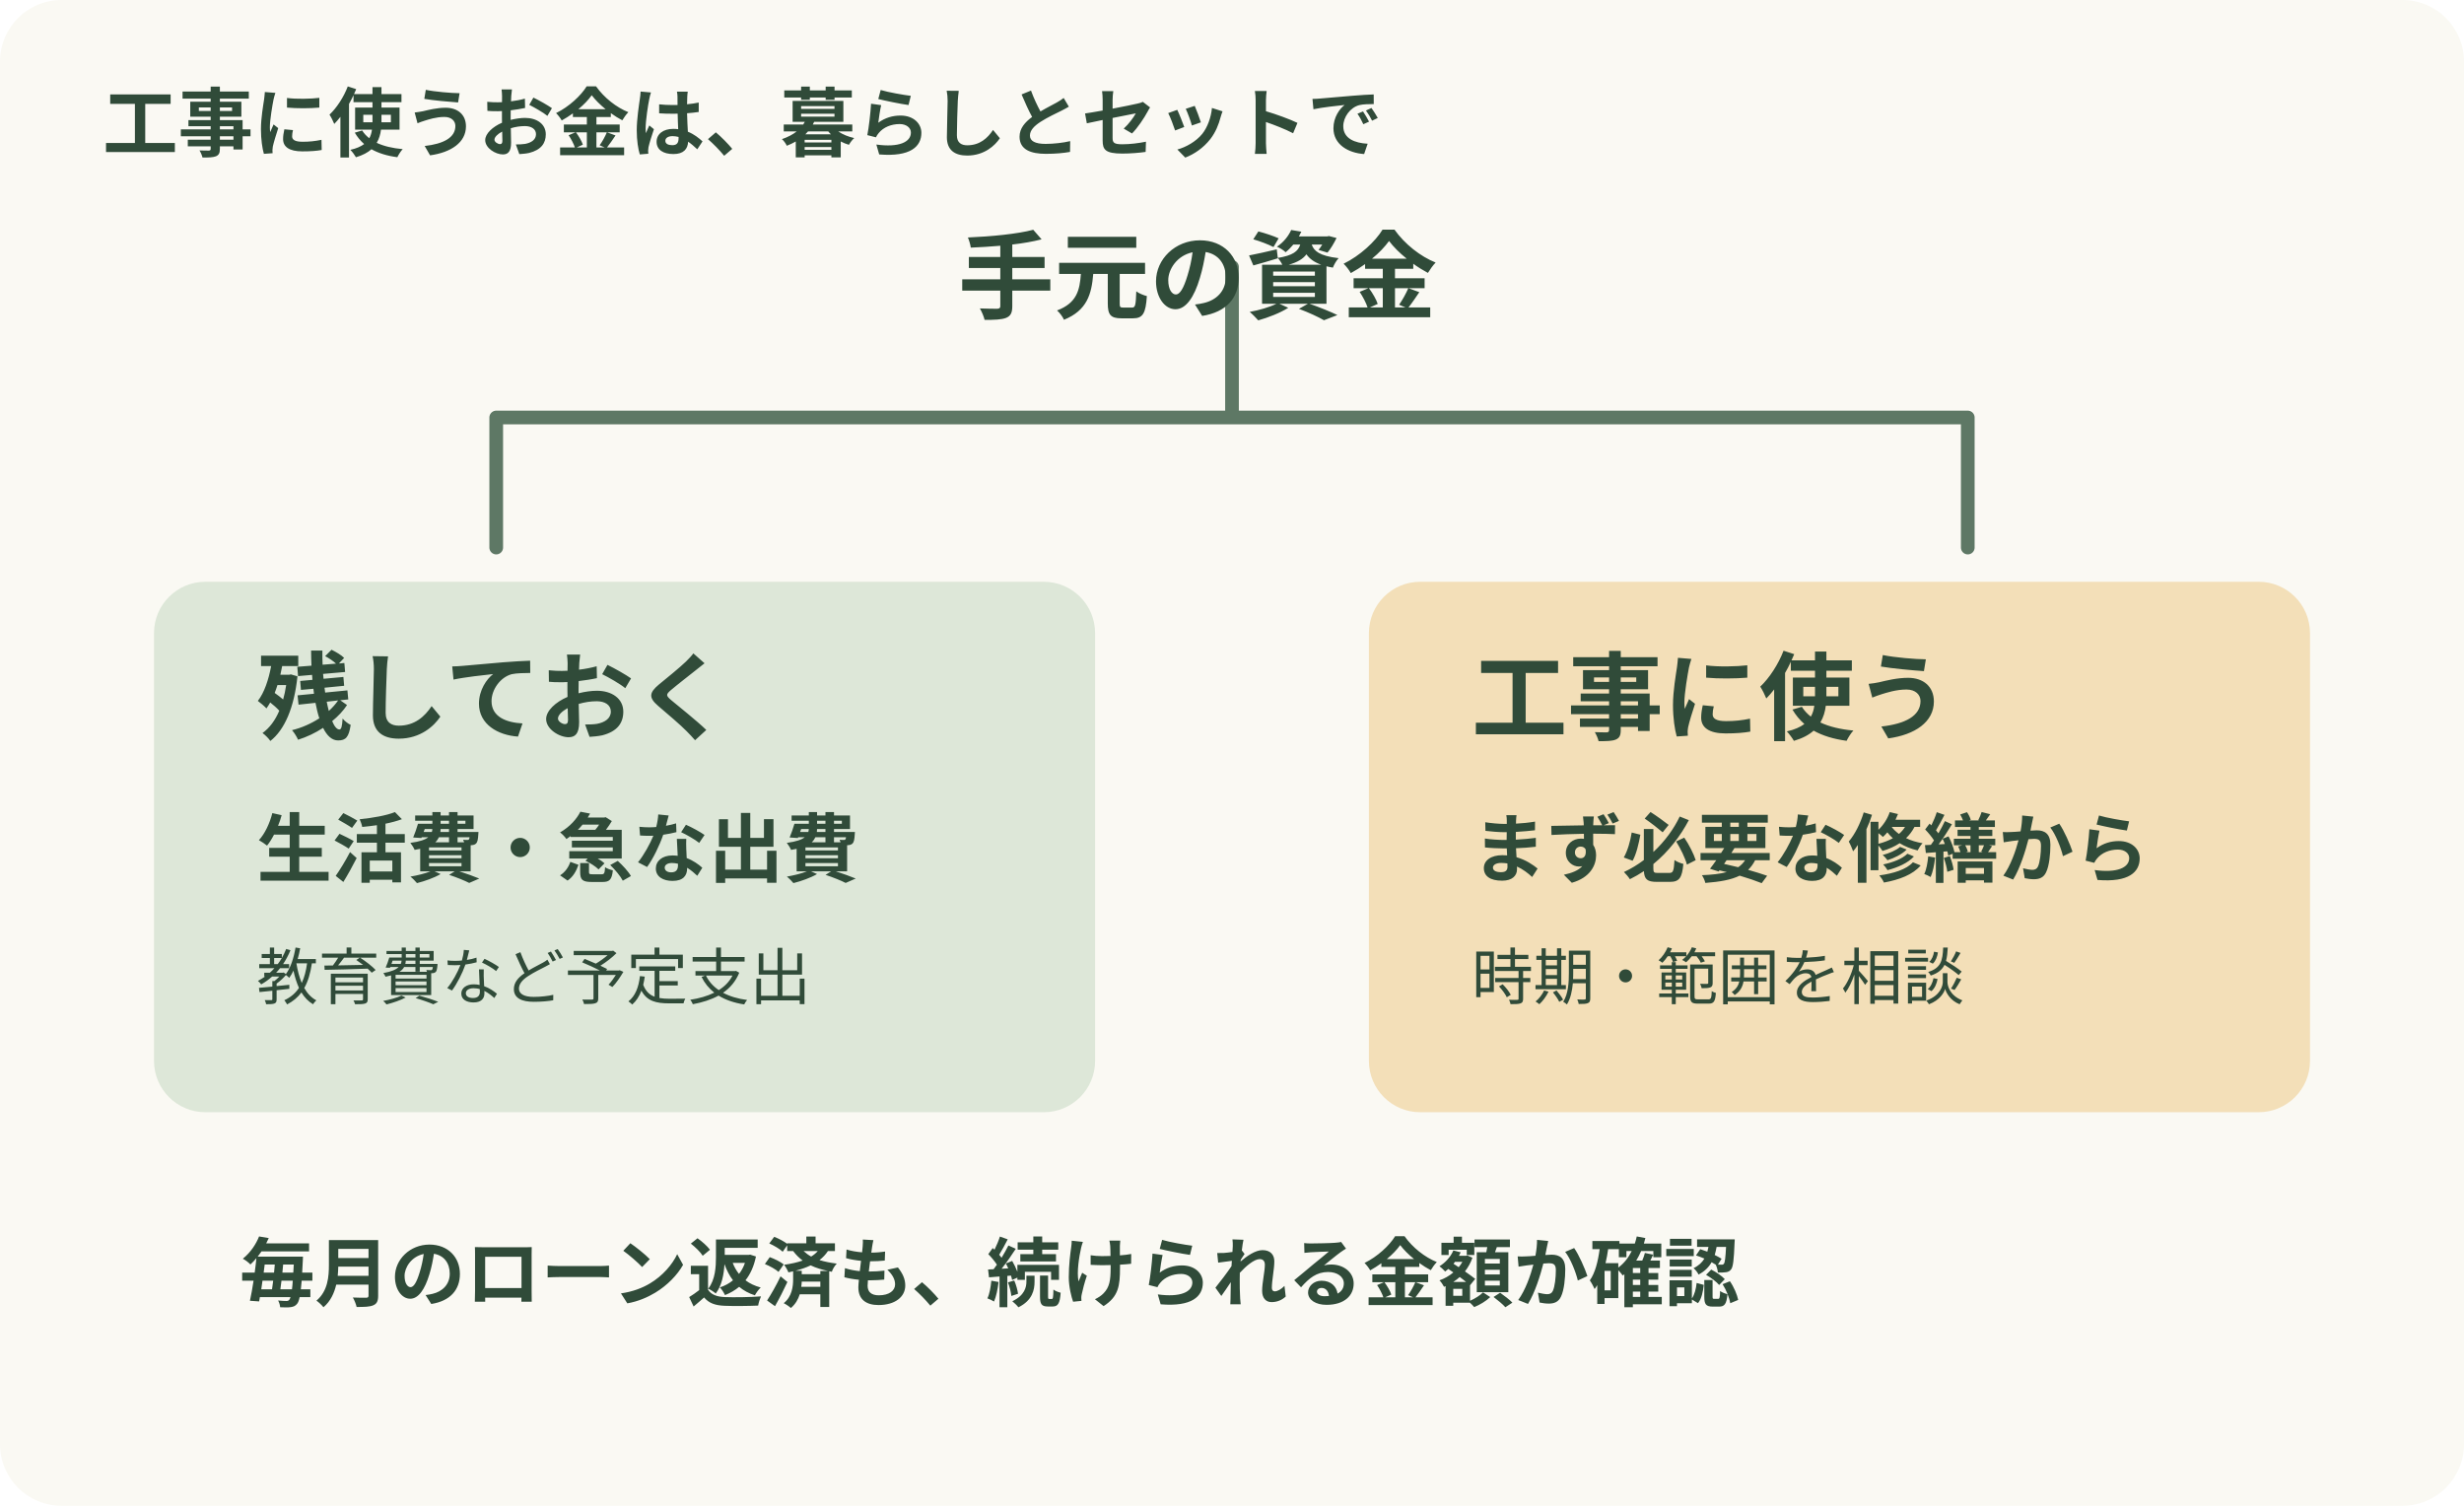
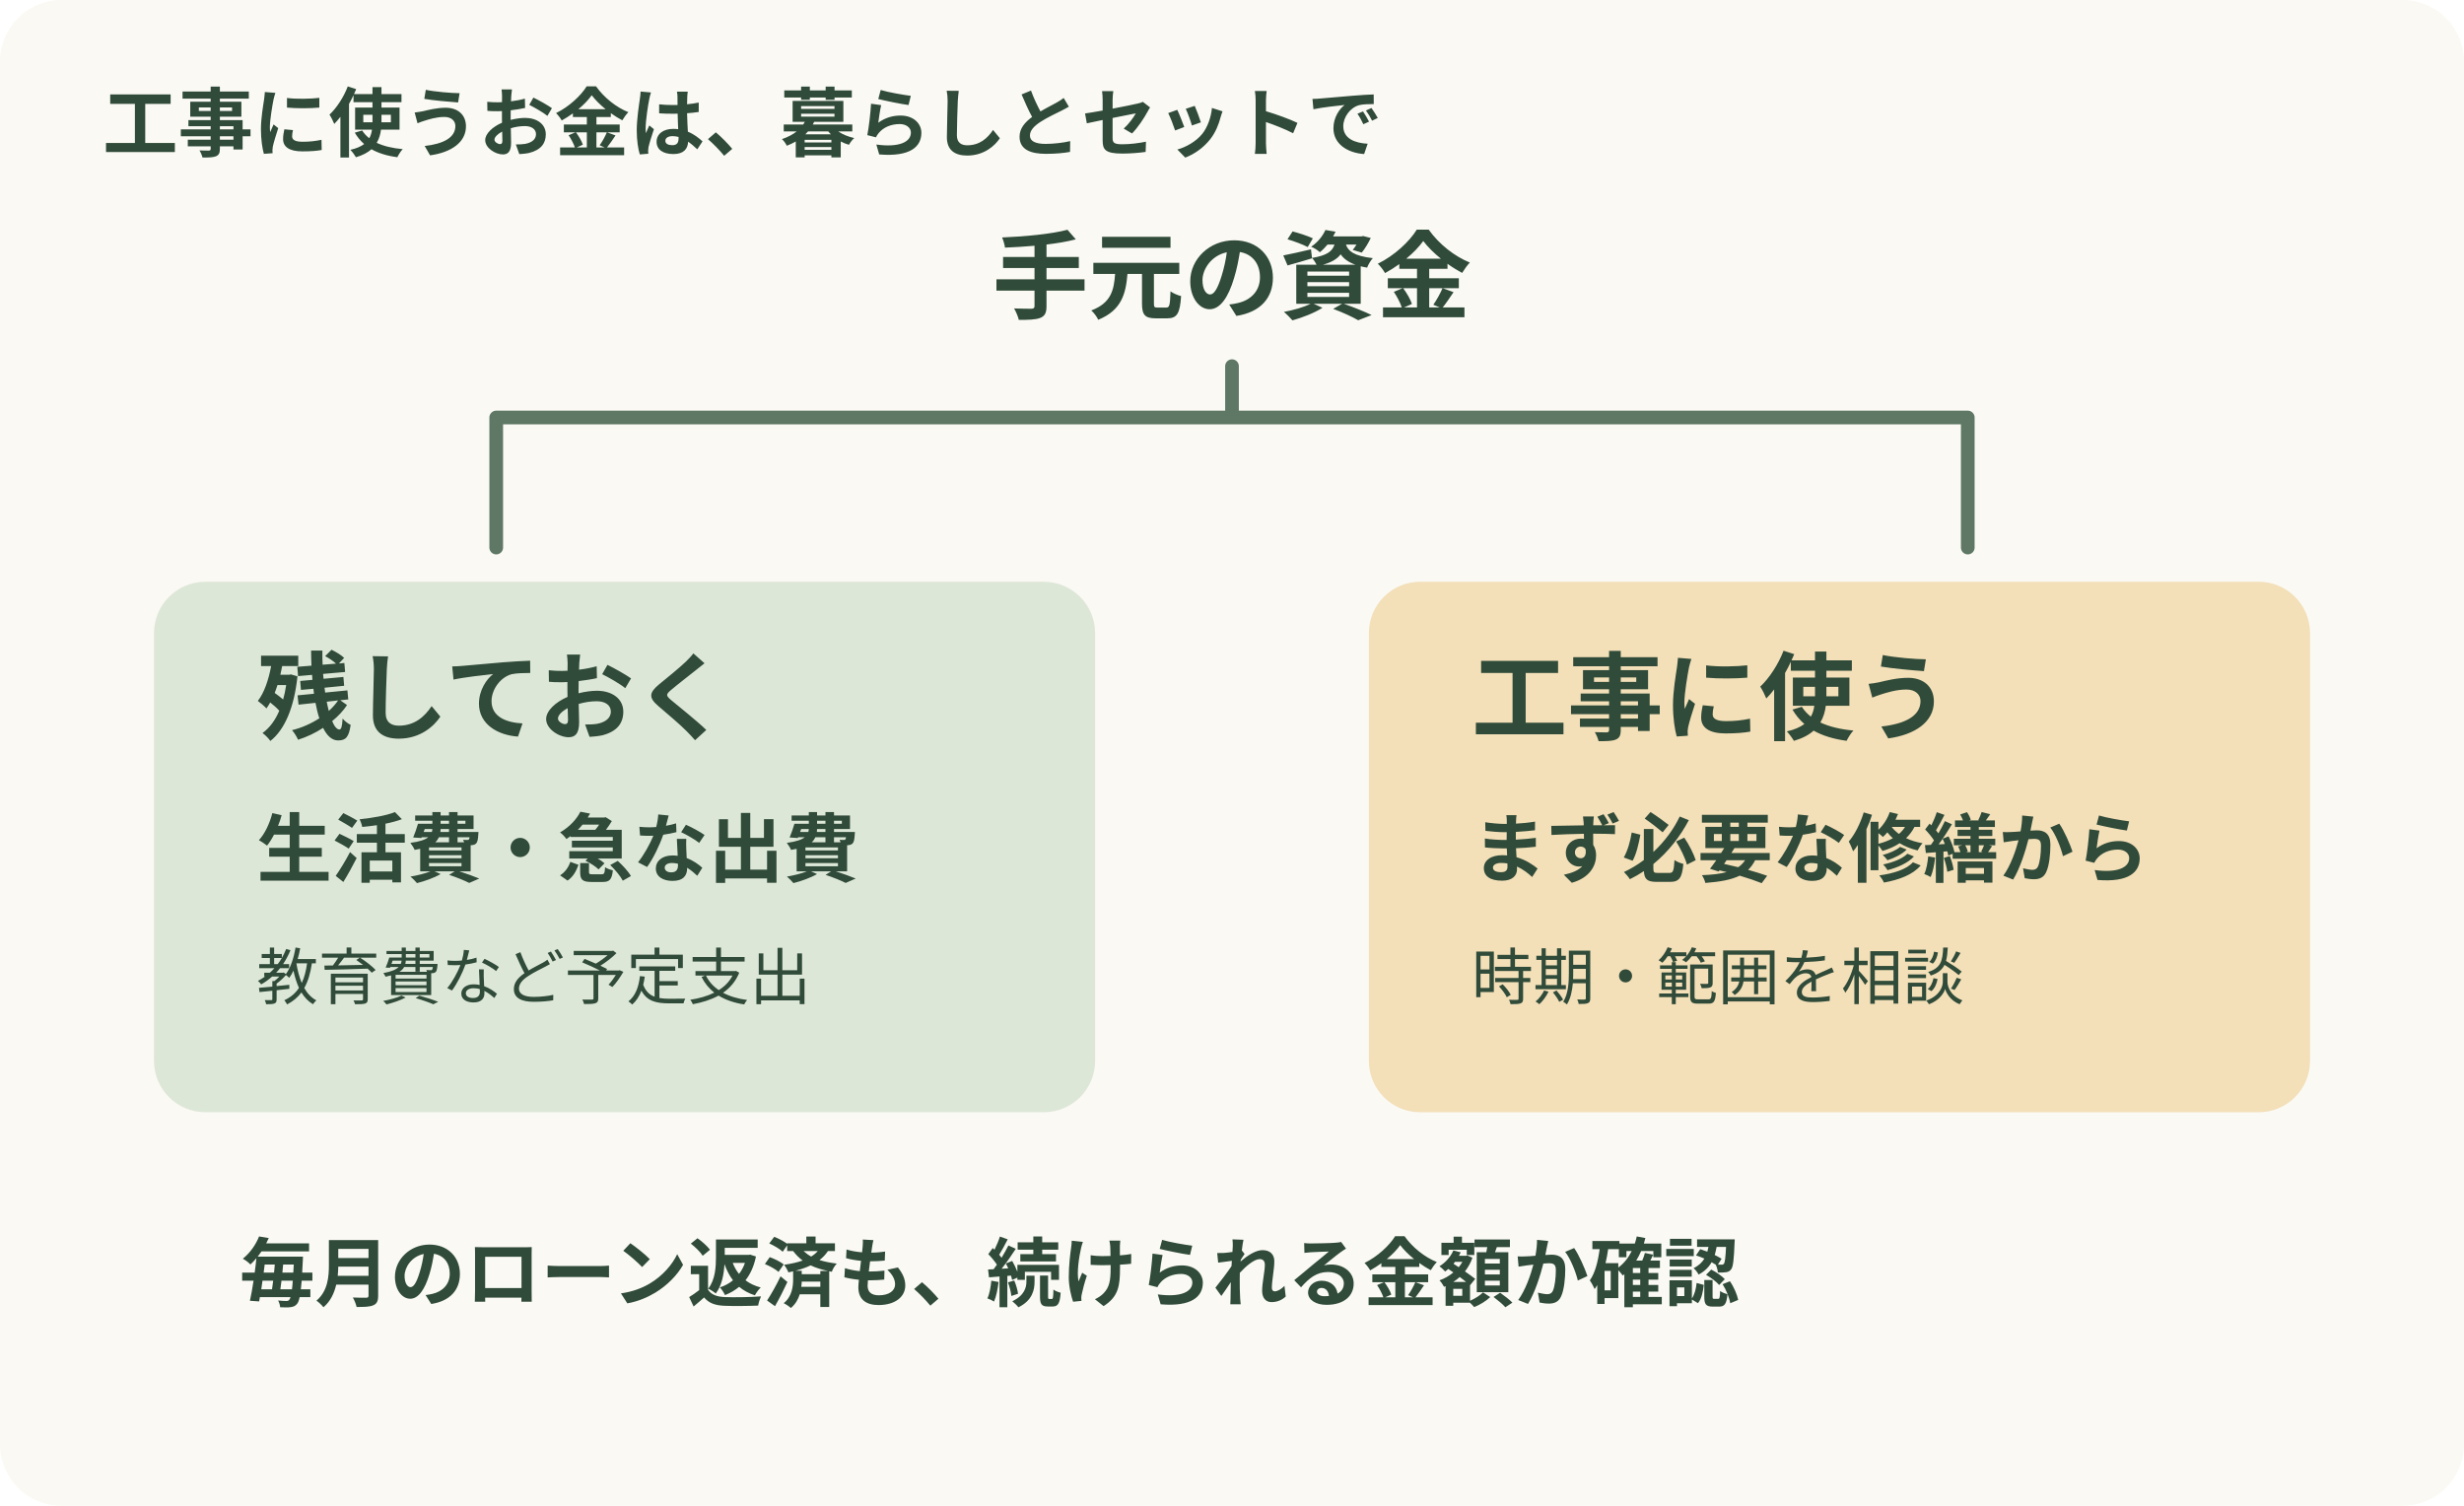
<svg xmlns="http://www.w3.org/2000/svg" viewBox="0 0 720 440" role="img" aria-label="手元資金から生活と緊急支出の備えを残し、工事予算を考える。緊急性のある工事を先に検討。">
  <rect width="720" height="440" rx="18" fill="#faf9f3" />
  <style>text{font-family:"Noto Sans JP",sans-serif;fill:#304b39}.sm{font-size:18px}.md{font-size:22px;font-weight:bold}.lg{font-size:28px;font-weight:bold}.line{fill:none;stroke:#5e7865;stroke-width:4;stroke-linecap:round;stroke-linejoin:round}</style>
  <text x="30" y="44" class="md">工事に使うお金は、暮らしとセットで</text>
-   <path d="M360 78V122M360 122H145V160M360 122H575V160" class="line" />
-   <text x="280" y="91" class="lg">手元の資金</text>
+   <path d="M360 107V122M360 122H145V160M360 122H575V160" class="line" />
+   <text x="360" y="91" text-anchor="middle" class="lg">手元の資金</text>
  <rect x="45" y="170" width="275" height="155" rx="15" fill="#dde7d8" />
  <rect x="400" y="170" width="275" height="155" rx="15" fill="#f3dfb8" />
  <text x="75" y="214" class="lg">残しておく</text>
  <text x="75" y="256" class="md">生活費・急な出費</text>
  <text x="75" y="292" class="sm">教育費など予定支出</text>
  <text x="430" y="214" class="lg">工事に使う</text>
  <text x="430" y="256" class="md">まず必要な修繕から</text>
  <text x="430" y="292" class="sm">時期・範囲を相談</text>
  <text x="70" y="380" class="md">毎月のローン返済も、続けられる金額か確認</text>
</svg>
